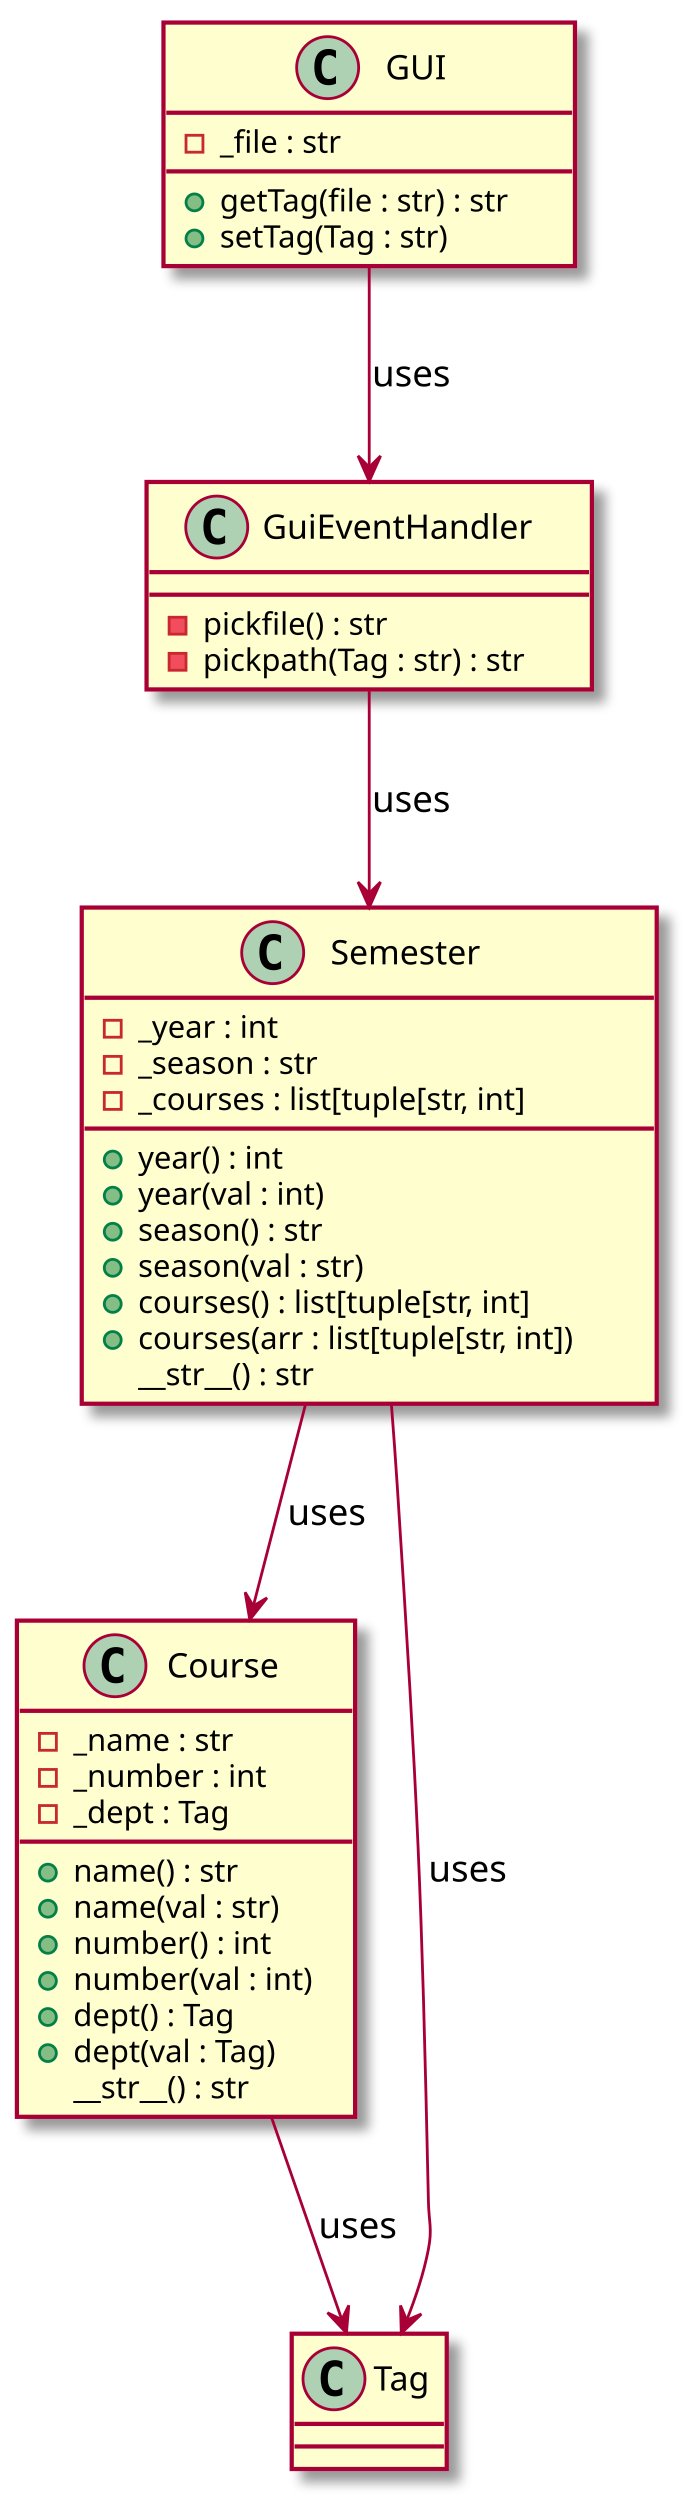
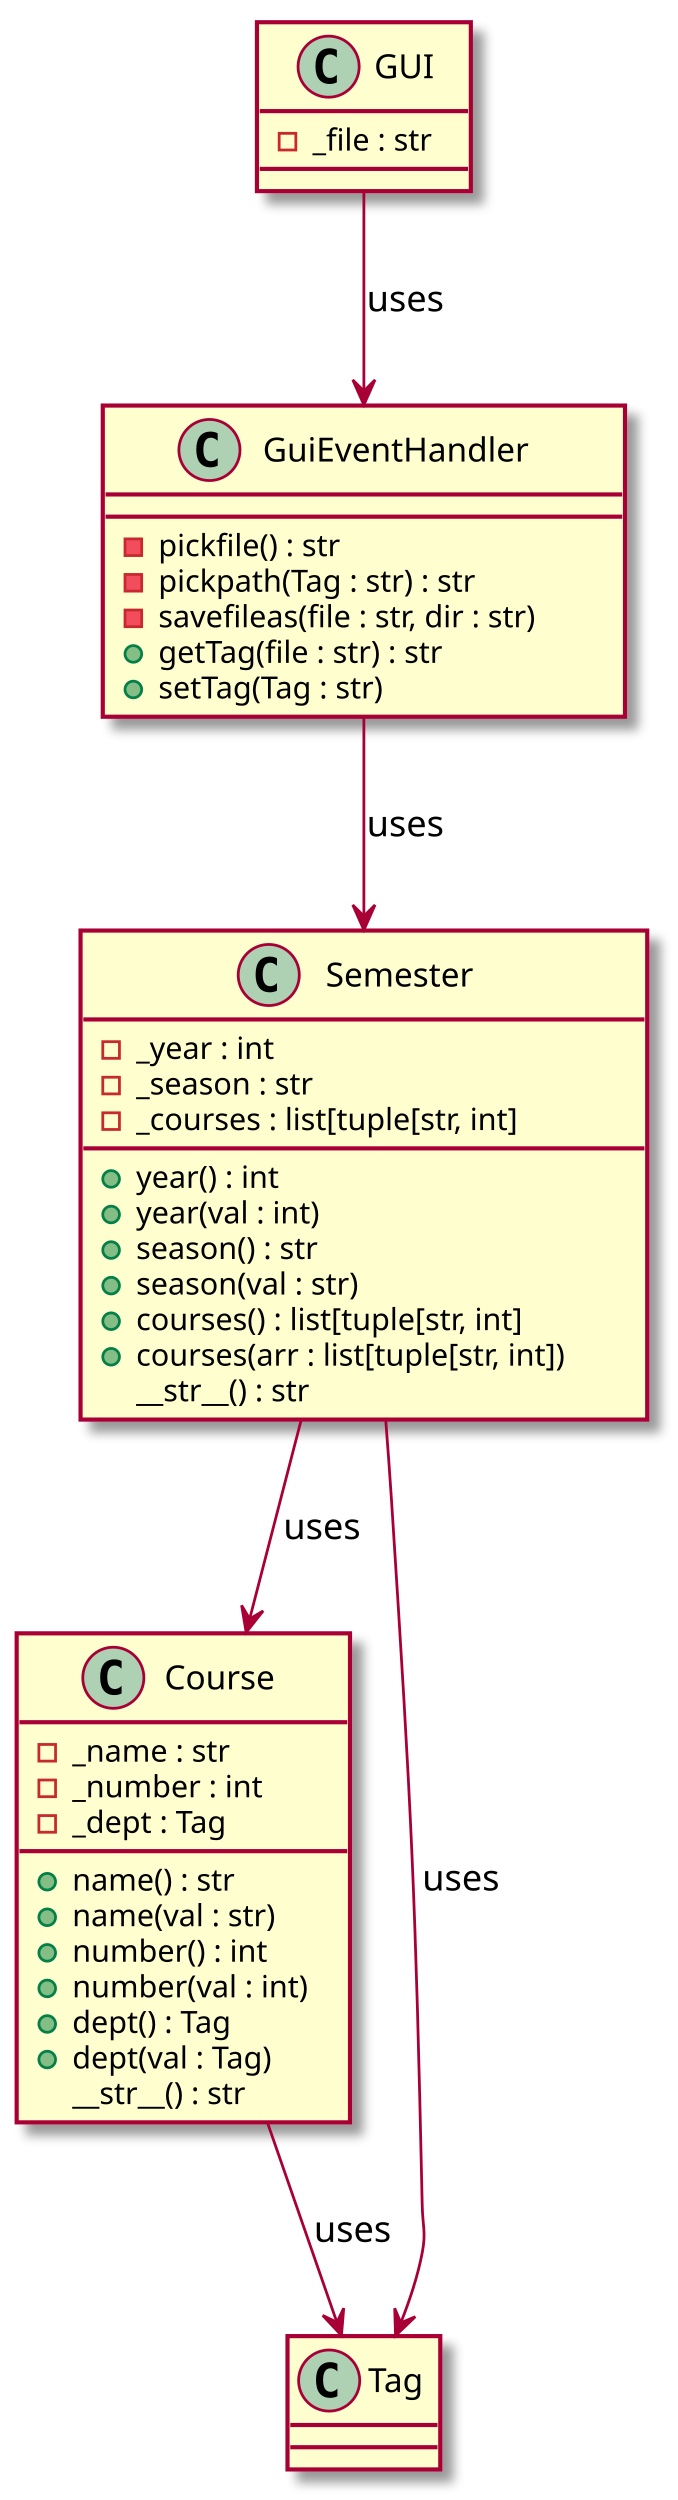
- <svg xmlns="http://www.w3.org/2000/svg" contentScriptType="application/ecmascript" contentStyleType="text/css" height="887px" preserveAspectRatio="none" style="width:244px;height:887px;" version="1.1" viewBox="0 0 244 887" width="244px" zoomAndPan="magnify">
+ <svg xmlns="http://www.w3.org/2000/svg" contentScriptType="application/ecmascript" contentStyleType="text/css" height="900px" preserveAspectRatio="none" style="width:244px;height:900px;" version="1.1" viewBox="0 0 244 900" width="244px" zoomAndPan="magnify">
  <defs>
-     <filter height="300%" id="f15d4n7htroruc" width="300%" x="-1" y="-1">
+     <filter height="300%" id="fyx7oolzzek9k" width="300%" x="-1" y="-1">
      <feGaussianBlur result="blurOut" stdDeviation="2.0" />
      <feColorMatrix in="blurOut" result="blurOut2" type="matrix" values="0 0 0 0 0 0 0 0 0 0 0 0 0 0 0 0 0 0 .4 0" />
      <feOffset dx="4.0" dy="4.0" in="blurOut2" result="blurOut3" />
      <feBlend in="SourceGraphic" in2="blurOut3" mode="normal" />
    </filter>
  </defs>
  <g>
-     <rect fill="#FEFECE" filter="url(#f15d4n7htroruc)" height="176.047" id="Semester" style="stroke: #A80036; stroke-width: 1.5;" width="204" x="29" y="322" />
-     <ellipse cx="96.75" cy="338" fill="#ADD1B2" rx="11" ry="11" style="stroke: #A80036; stroke-width: 1.0;" />
-     <path d="M99.719,343.641 Q99.141,343.938 98.5,344.078 Q97.859,344.234 97.156,344.234 Q94.656,344.234 93.328,342.594 Q92.016,340.938 92.016,337.812 Q92.016,334.688 93.328,333.031 Q94.656,331.375 97.156,331.375 Q97.859,331.375 98.5,331.531 Q99.156,331.688 99.719,331.984 L99.719,334.703 Q99.094,334.125 98.5,333.859 Q97.906,333.578 97.281,333.578 Q95.938,333.578 95.25,334.656 Q94.562,335.719 94.562,337.812 Q94.562,339.906 95.25,340.984 Q95.938,342.047 97.281,342.047 Q97.906,342.047 98.5,341.781 Q99.094,341.5 99.719,340.922 L99.719,343.641 Z " />
-     <text fill="#000000" font-family="sans-serif" font-size="12" lengthAdjust="spacingAndGlyphs" textLength="60" x="117.25" y="342.154">Semester</text>
-     <line style="stroke: #A80036; stroke-width: 1.5;" x1="30" x2="232" y1="354" y2="354" />
-     <rect fill="none" height="6" style="stroke: #C82930; stroke-width: 1.0;" width="6" x="37" y="362" />
-     <text fill="#000000" font-family="sans-serif" font-size="11" lengthAdjust="spacingAndGlyphs" textLength="57" x="49" y="368.21">_year : int</text>
-     <rect fill="none" height="6" style="stroke: #C82930; stroke-width: 1.0;" width="6" x="37" y="374.805" />
-     <text fill="#000000" font-family="sans-serif" font-size="11" lengthAdjust="spacingAndGlyphs" textLength="76" x="49" y="381.015">_season : str</text>
-     <rect fill="none" height="6" style="stroke: #C82930; stroke-width: 1.0;" width="6" x="37" y="387.609" />
-     <text fill="#000000" font-family="sans-serif" font-size="11" lengthAdjust="spacingAndGlyphs" textLength="159" x="49" y="393.82">_courses : list[tuple[str, int]</text>
-     <line style="stroke: #A80036; stroke-width: 1.5;" x1="30" x2="232" y1="400.414" y2="400.414" />
-     <ellipse cx="40" cy="411.414" fill="#84BE84" rx="3" ry="3" style="stroke: #038048; stroke-width: 1.0;" />
-     <text fill="#000000" font-family="sans-serif" font-size="11" lengthAdjust="spacingAndGlyphs" textLength="59" x="49" y="414.625">year() : int</text>
-     <ellipse cx="40" cy="424.219" fill="#84BE84" rx="3" ry="3" style="stroke: #038048; stroke-width: 1.0;" />
-     <text fill="#000000" font-family="sans-serif" font-size="11" lengthAdjust="spacingAndGlyphs" textLength="75" x="49" y="427.429">year(val : int)</text>
-     <ellipse cx="40" cy="437.023" fill="#84BE84" rx="3" ry="3" style="stroke: #038048; stroke-width: 1.0;" />
-     <text fill="#000000" font-family="sans-serif" font-size="11" lengthAdjust="spacingAndGlyphs" textLength="78" x="49" y="440.234">season() : str</text>
-     <ellipse cx="40" cy="449.828" fill="#84BE84" rx="3" ry="3" style="stroke: #038048; stroke-width: 1.0;" />
-     <text fill="#000000" font-family="sans-serif" font-size="11" lengthAdjust="spacingAndGlyphs" textLength="94" x="49" y="453.039">season(val : str)</text>
-     <ellipse cx="40" cy="462.633" fill="#84BE84" rx="3" ry="3" style="stroke: #038048; stroke-width: 1.0;" />
-     <text fill="#000000" font-family="sans-serif" font-size="11" lengthAdjust="spacingAndGlyphs" textLength="161" x="49" y="465.843">courses() : list[tuple[str, int]</text>
-     <ellipse cx="40" cy="475.438" fill="#84BE84" rx="3" ry="3" style="stroke: #038048; stroke-width: 1.0;" />
-     <text fill="#000000" font-family="sans-serif" font-size="11" lengthAdjust="spacingAndGlyphs" textLength="178" x="49" y="478.648">courses(arr : list[tuple[str, int])</text>
-     <text fill="#000000" font-family="sans-serif" font-size="11" lengthAdjust="spacingAndGlyphs" textLength="76" x="49" y="491.453">__str__() : str</text>
-     <rect fill="#FEFECE" filter="url(#f15d4n7htroruc)" height="176.047" id="Course" style="stroke: #A80036; stroke-width: 1.5;" width="120" x="6" y="575" />
-     <ellipse cx="40.8" cy="591" fill="#ADD1B2" rx="11" ry="11" style="stroke: #A80036; stroke-width: 1.0;" />
-     <path d="M43.769,596.641 Q43.191,596.938 42.55,597.078 Q41.909,597.234 41.206,597.234 Q38.706,597.234 37.378,595.594 Q36.066,593.938 36.066,590.812 Q36.066,587.688 37.378,586.031 Q38.706,584.375 41.206,584.375 Q41.909,584.375 42.55,584.531 Q43.206,584.688 43.769,584.984 L43.769,587.703 Q43.144,587.125 42.55,586.859 Q41.956,586.578 41.331,586.578 Q39.987,586.578 39.3,587.656 Q38.612,588.719 38.612,590.812 Q38.612,592.906 39.3,593.984 Q39.987,595.047 41.331,595.047 Q41.956,595.047 42.55,594.781 Q43.144,594.5 43.769,593.922 L43.769,596.641 Z " />
-     <text fill="#000000" font-family="sans-serif" font-size="12" lengthAdjust="spacingAndGlyphs" textLength="44" x="59.2" y="595.154">Course</text>
-     <line style="stroke: #A80036; stroke-width: 1.5;" x1="7" x2="125" y1="607" y2="607" />
-     <rect fill="none" height="6" style="stroke: #C82930; stroke-width: 1.0;" width="6" x="14" y="615" />
-     <text fill="#000000" font-family="sans-serif" font-size="11" lengthAdjust="spacingAndGlyphs" textLength="66" x="26" y="621.21">_name : str</text>
-     <rect fill="none" height="6" style="stroke: #C82930; stroke-width: 1.0;" width="6" x="14" y="627.805" />
-     <text fill="#000000" font-family="sans-serif" font-size="11" lengthAdjust="spacingAndGlyphs" textLength="76" x="26" y="634.015">_number : int</text>
-     <rect fill="none" height="6" style="stroke: #C82930; stroke-width: 1.0;" width="6" x="14" y="640.609" />
-     <text fill="#000000" font-family="sans-serif" font-size="11" lengthAdjust="spacingAndGlyphs" textLength="64" x="26" y="646.82">_dept : Tag</text>
-     <line style="stroke: #A80036; stroke-width: 1.5;" x1="7" x2="125" y1="653.414" y2="653.414" />
-     <ellipse cx="17" cy="664.414" fill="#84BE84" rx="3" ry="3" style="stroke: #038048; stroke-width: 1.0;" />
-     <text fill="#000000" font-family="sans-serif" font-size="11" lengthAdjust="spacingAndGlyphs" textLength="68" x="26" y="667.625">name() : str</text>
-     <ellipse cx="17" cy="677.219" fill="#84BE84" rx="3" ry="3" style="stroke: #038048; stroke-width: 1.0;" />
-     <text fill="#000000" font-family="sans-serif" font-size="11" lengthAdjust="spacingAndGlyphs" textLength="84" x="26" y="680.429">name(val : str)</text>
-     <ellipse cx="17" cy="690.023" fill="#84BE84" rx="3" ry="3" style="stroke: #038048; stroke-width: 1.0;" />
-     <text fill="#000000" font-family="sans-serif" font-size="11" lengthAdjust="spacingAndGlyphs" textLength="78" x="26" y="693.234">number() : int</text>
-     <ellipse cx="17" cy="702.828" fill="#84BE84" rx="3" ry="3" style="stroke: #038048; stroke-width: 1.0;" />
-     <text fill="#000000" font-family="sans-serif" font-size="11" lengthAdjust="spacingAndGlyphs" textLength="94" x="26" y="706.039">number(val : int)</text>
-     <ellipse cx="17" cy="715.633" fill="#84BE84" rx="3" ry="3" style="stroke: #038048; stroke-width: 1.0;" />
-     <text fill="#000000" font-family="sans-serif" font-size="11" lengthAdjust="spacingAndGlyphs" textLength="66" x="26" y="718.843">dept() : Tag</text>
-     <ellipse cx="17" cy="728.438" fill="#84BE84" rx="3" ry="3" style="stroke: #038048; stroke-width: 1.0;" />
-     <text fill="#000000" font-family="sans-serif" font-size="11" lengthAdjust="spacingAndGlyphs" textLength="82" x="26" y="731.648">dept(val : Tag)</text>
-     <text fill="#000000" font-family="sans-serif" font-size="11" lengthAdjust="spacingAndGlyphs" textLength="76" x="26" y="744.453">__str__() : str</text>
-     <rect fill="#FEFECE" filter="url(#f15d4n7htroruc)" height="48" id="Tag" style="stroke: #A80036; stroke-width: 1.5;" width="55" x="103.5" y="828" />
-     <ellipse cx="118.5" cy="844" fill="#ADD1B2" rx="11" ry="11" style="stroke: #A80036; stroke-width: 1.0;" />
-     <path d="M121.469,849.641 Q120.891,849.938 120.25,850.078 Q119.609,850.234 118.906,850.234 Q116.406,850.234 115.078,848.594 Q113.766,846.938 113.766,843.812 Q113.766,840.688 115.078,839.031 Q116.406,837.375 118.906,837.375 Q119.609,837.375 120.25,837.531 Q120.906,837.688 121.469,837.984 L121.469,840.703 Q120.844,840.125 120.25,839.859 Q119.656,839.578 119.031,839.578 Q117.688,839.578 117,840.656 Q116.312,841.719 116.312,843.812 Q116.312,845.906 117,846.984 Q117.688,848.047 119.031,848.047 Q119.656,848.047 120.25,847.781 Q120.844,847.5 121.469,846.922 L121.469,849.641 Z " />
-     <text fill="#000000" font-family="sans-serif" font-size="12" lengthAdjust="spacingAndGlyphs" textLength="23" x="132.5" y="848.154">Tag</text>
-     <line style="stroke: #A80036; stroke-width: 1.5;" x1="104.5" x2="157.5" y1="860" y2="860" />
-     <line style="stroke: #A80036; stroke-width: 1.5;" x1="104.5" x2="157.5" y1="868" y2="868" />
-     <rect fill="#FEFECE" filter="url(#f15d4n7htroruc)" height="86.414" id="GUI" style="stroke: #A80036; stroke-width: 1.5;" width="146" x="58" y="8" />
-     <ellipse cx="116.25" cy="24" fill="#ADD1B2" rx="11" ry="11" style="stroke: #A80036; stroke-width: 1.0;" />
-     <path d="M119.219,29.641 Q118.641,29.938 118,30.078 Q117.359,30.234 116.656,30.234 Q114.156,30.234 112.828,28.594 Q111.516,26.938 111.516,23.812 Q111.516,20.688 112.828,19.031 Q114.156,17.375 116.656,17.375 Q117.359,17.375 118,17.531 Q118.656,17.688 119.219,17.984 L119.219,20.703 Q118.594,20.125 118,19.859 Q117.406,19.578 116.781,19.578 Q115.438,19.578 114.75,20.656 Q114.062,21.719 114.062,23.812 Q114.062,25.906 114.75,26.984 Q115.438,28.047 116.781,28.047 Q117.406,28.047 118,27.781 Q118.594,27.5 119.219,26.922 L119.219,29.641 Z " />
-     <text fill="#000000" font-family="sans-serif" font-size="12" lengthAdjust="spacingAndGlyphs" textLength="21" x="136.75" y="28.154">GUI</text>
-     <line style="stroke: #A80036; stroke-width: 1.5;" x1="59" x2="203" y1="40" y2="40" />
-     <rect fill="none" height="6" style="stroke: #C82930; stroke-width: 1.0;" width="6" x="66" y="48" />
-     <text fill="#000000" font-family="sans-serif" font-size="11" lengthAdjust="spacingAndGlyphs" textLength="51" x="78" y="54.21">_file : str</text>
-     <line style="stroke: #A80036; stroke-width: 1.5;" x1="59" x2="203" y1="60.805" y2="60.805" />
-     <ellipse cx="69" cy="71.805" fill="#84BE84" rx="3" ry="3" style="stroke: #038048; stroke-width: 1.0;" />
-     <text fill="#000000" font-family="sans-serif" font-size="11" lengthAdjust="spacingAndGlyphs" textLength="120" x="78" y="75.015">getTag(file : str) : str</text>
-     <ellipse cx="69" cy="84.609" fill="#84BE84" rx="3" ry="3" style="stroke: #038048; stroke-width: 1.0;" />
-     <text fill="#000000" font-family="sans-serif" font-size="11" lengthAdjust="spacingAndGlyphs" textLength="96" x="78" y="87.82">setTag(Tag : str)</text>
-     <rect fill="#FEFECE" filter="url(#f15d4n7htroruc)" height="73.609" id="GuiEventHandler" style="stroke: #A80036; stroke-width: 1.5;" width="158" x="52" y="171" />
-     <ellipse cx="76.9" cy="187" fill="#ADD1B2" rx="11" ry="11" style="stroke: #A80036; stroke-width: 1.0;" />
-     <path d="M79.869,192.641 Q79.291,192.938 78.65,193.078 Q78.009,193.234 77.306,193.234 Q74.806,193.234 73.478,191.594 Q72.166,189.938 72.166,186.812 Q72.166,183.688 73.478,182.031 Q74.806,180.375 77.306,180.375 Q78.009,180.375 78.65,180.531 Q79.306,180.688 79.869,180.984 L79.869,183.703 Q79.244,183.125 78.65,182.859 Q78.056,182.578 77.431,182.578 Q76.088,182.578 75.4,183.656 Q74.713,184.719 74.713,186.812 Q74.713,188.906 75.4,189.984 Q76.088,191.047 77.431,191.047 Q78.056,191.047 78.65,190.781 Q79.244,190.5 79.869,189.922 L79.869,192.641 Z " />
-     <text fill="#000000" font-family="sans-serif" font-size="12" lengthAdjust="spacingAndGlyphs" textLength="104" x="93.1" y="191.154">GuiEventHandler</text>
-     <line style="stroke: #A80036; stroke-width: 1.5;" x1="53" x2="209" y1="203" y2="203" />
-     <line style="stroke: #A80036; stroke-width: 1.5;" x1="53" x2="209" y1="211" y2="211" />
-     <rect fill="#F24D5C" height="6" style="stroke: #C82930; stroke-width: 1.0;" width="6" x="60" y="219" />
-     <text fill="#000000" font-family="sans-serif" font-size="11" lengthAdjust="spacingAndGlyphs" textLength="75" x="72" y="225.21">pickfile() : str</text>
-     <rect fill="#F24D5C" height="6" style="stroke: #C82930; stroke-width: 1.0;" width="6" x="60" y="231.805" />
-     <text fill="#000000" font-family="sans-serif" font-size="11" lengthAdjust="spacingAndGlyphs" textLength="132" x="72" y="238.015">pickpath(Tag : str) : str</text>
-     <path d="M131,94.35 C131,116.51 131,143.53 131,165.55 " fill="none" id="GUI-&gt;GuiEventHandler" style="stroke: #A80036; stroke-width: 1.0;" />
-     <polygon fill="#A80036" points="131,170.75,135.026,161.762,131.014,165.75,127.026,161.739,131,170.75" style="stroke: #A80036; stroke-width: 1.0;" />
-     <text fill="#000000" font-family="sans-serif" font-size="13" lengthAdjust="spacingAndGlyphs" textLength="30" x="132" y="137.067">uses</text>
-     <path d="M131,245.22 C131,265.38 131,291.47 131,316.87 " fill="none" id="GuiEventHandler-&gt;Semester" style="stroke: #A80036; stroke-width: 1.0;" />
-     <polygon fill="#A80036" points="131,321.94,135,312.94,131,316.94,127,312.94,131,321.94" style="stroke: #A80036; stroke-width: 1.0;" />
-     <text fill="#000000" font-family="sans-serif" font-size="13" lengthAdjust="spacingAndGlyphs" textLength="30" x="132" y="288.067">uses</text>
-     <path d="M108.45,498.08 C102.46,521.22 95.97,546.28 89.91,569.68 " fill="none" id="Semester-&gt;Course" style="stroke: #A80036; stroke-width: 1.0;" />
-     <polygon fill="#A80036" points="88.62,574.65,94.732,566.927,89.863,569.807,86.983,564.938,88.62,574.65" style="stroke: #A80036; stroke-width: 1.0;" />
-     <text fill="#000000" font-family="sans-serif" font-size="13" lengthAdjust="spacingAndGlyphs" textLength="30" x="102" y="541.067">uses</text>
-     <path d="M138.86,498.18 C139.64,508.23 140.38,518.34 141,528 C148.24,640.32 149.55,668.48 152,781 C152.16,788.55 153.42,790.58 152,798 C150.4,806.37 147.5,815.11 144.36,823.02 " fill="none" id="Semester-&gt;Tag" style="stroke: #A80036; stroke-width: 1.0;" />
-     <polygon fill="#A80036" points="142.38,827.83,149.498,821.023,144.279,823.205,142.097,817.985,142.38,827.83" style="stroke: #A80036; stroke-width: 1.0;" />
-     <text fill="#000000" font-family="sans-serif" font-size="13" lengthAdjust="spacingAndGlyphs" textLength="30" x="152" y="667.567">uses</text>
-     <path d="M96.31,751.2 C105.27,776.97 114.44,803.37 121.11,822.54 " fill="none" id="Course-&gt;Tag" style="stroke: #A80036; stroke-width: 1.0;" />
-     <polygon fill="#A80036" points="122.92,827.75,123.745,817.936,121.279,823.027,116.188,820.561,122.92,827.75" style="stroke: #A80036; stroke-width: 1.0;" />
-     <text fill="#000000" font-family="sans-serif" font-size="13" lengthAdjust="spacingAndGlyphs" textLength="30" x="113" y="794.067">uses</text>
+     <rect fill="#FEFECE" filter="url(#fyx7oolzzek9k)" height="176.047" id="Semester" style="stroke: #A80036; stroke-width: 1.5;" width="204" x="29" y="335" />
+     <ellipse cx="96.75" cy="351" fill="#ADD1B2" rx="11" ry="11" style="stroke: #A80036; stroke-width: 1.0;" />
+     <path d="M99.719,356.641 Q99.141,356.938 98.5,357.078 Q97.859,357.234 97.156,357.234 Q94.656,357.234 93.328,355.594 Q92.016,353.938 92.016,350.812 Q92.016,347.688 93.328,346.031 Q94.656,344.375 97.156,344.375 Q97.859,344.375 98.5,344.531 Q99.156,344.688 99.719,344.984 L99.719,347.703 Q99.094,347.125 98.5,346.859 Q97.906,346.578 97.281,346.578 Q95.938,346.578 95.25,347.656 Q94.562,348.719 94.562,350.812 Q94.562,352.906 95.25,353.984 Q95.938,355.047 97.281,355.047 Q97.906,355.047 98.5,354.781 Q99.094,354.5 99.719,353.922 L99.719,356.641 Z " />
+     <text fill="#000000" font-family="sans-serif" font-size="12" lengthAdjust="spacingAndGlyphs" textLength="60" x="117.25" y="355.154">Semester</text>
+     <line style="stroke: #A80036; stroke-width: 1.5;" x1="30" x2="232" y1="367" y2="367" />
+     <rect fill="none" height="6" style="stroke: #C82930; stroke-width: 1.0;" width="6" x="37" y="375" />
+     <text fill="#000000" font-family="sans-serif" font-size="11" lengthAdjust="spacingAndGlyphs" textLength="57" x="49" y="381.21">_year : int</text>
+     <rect fill="none" height="6" style="stroke: #C82930; stroke-width: 1.0;" width="6" x="37" y="387.805" />
+     <text fill="#000000" font-family="sans-serif" font-size="11" lengthAdjust="spacingAndGlyphs" textLength="76" x="49" y="394.015">_season : str</text>
+     <rect fill="none" height="6" style="stroke: #C82930; stroke-width: 1.0;" width="6" x="37" y="400.609" />
+     <text fill="#000000" font-family="sans-serif" font-size="11" lengthAdjust="spacingAndGlyphs" textLength="159" x="49" y="406.82">_courses : list[tuple[str, int]</text>
+     <line style="stroke: #A80036; stroke-width: 1.5;" x1="30" x2="232" y1="413.414" y2="413.414" />
+     <ellipse cx="40" cy="424.414" fill="#84BE84" rx="3" ry="3" style="stroke: #038048; stroke-width: 1.0;" />
+     <text fill="#000000" font-family="sans-serif" font-size="11" lengthAdjust="spacingAndGlyphs" textLength="59" x="49" y="427.625">year() : int</text>
+     <ellipse cx="40" cy="437.219" fill="#84BE84" rx="3" ry="3" style="stroke: #038048; stroke-width: 1.0;" />
+     <text fill="#000000" font-family="sans-serif" font-size="11" lengthAdjust="spacingAndGlyphs" textLength="75" x="49" y="440.429">year(val : int)</text>
+     <ellipse cx="40" cy="450.023" fill="#84BE84" rx="3" ry="3" style="stroke: #038048; stroke-width: 1.0;" />
+     <text fill="#000000" font-family="sans-serif" font-size="11" lengthAdjust="spacingAndGlyphs" textLength="78" x="49" y="453.234">season() : str</text>
+     <ellipse cx="40" cy="462.828" fill="#84BE84" rx="3" ry="3" style="stroke: #038048; stroke-width: 1.0;" />
+     <text fill="#000000" font-family="sans-serif" font-size="11" lengthAdjust="spacingAndGlyphs" textLength="94" x="49" y="466.039">season(val : str)</text>
+     <ellipse cx="40" cy="475.633" fill="#84BE84" rx="3" ry="3" style="stroke: #038048; stroke-width: 1.0;" />
+     <text fill="#000000" font-family="sans-serif" font-size="11" lengthAdjust="spacingAndGlyphs" textLength="161" x="49" y="478.843">courses() : list[tuple[str, int]</text>
+     <ellipse cx="40" cy="488.438" fill="#84BE84" rx="3" ry="3" style="stroke: #038048; stroke-width: 1.0;" />
+     <text fill="#000000" font-family="sans-serif" font-size="11" lengthAdjust="spacingAndGlyphs" textLength="178" x="49" y="491.648">courses(arr : list[tuple[str, int])</text>
+     <text fill="#000000" font-family="sans-serif" font-size="11" lengthAdjust="spacingAndGlyphs" textLength="76" x="49" y="504.453">__str__() : str</text>
+     <rect fill="#FEFECE" filter="url(#fyx7oolzzek9k)" height="176.047" id="Course" style="stroke: #A80036; stroke-width: 1.5;" width="120" x="6" y="588" />
+     <ellipse cx="40.8" cy="604" fill="#ADD1B2" rx="11" ry="11" style="stroke: #A80036; stroke-width: 1.0;" />
+     <path d="M43.769,609.641 Q43.191,609.938 42.55,610.078 Q41.909,610.234 41.206,610.234 Q38.706,610.234 37.378,608.594 Q36.066,606.938 36.066,603.812 Q36.066,600.688 37.378,599.031 Q38.706,597.375 41.206,597.375 Q41.909,597.375 42.55,597.531 Q43.206,597.688 43.769,597.984 L43.769,600.703 Q43.144,600.125 42.55,599.859 Q41.956,599.578 41.331,599.578 Q39.987,599.578 39.3,600.656 Q38.612,601.719 38.612,603.812 Q38.612,605.906 39.3,606.984 Q39.987,608.047 41.331,608.047 Q41.956,608.047 42.55,607.781 Q43.144,607.5 43.769,606.922 L43.769,609.641 Z " />
+     <text fill="#000000" font-family="sans-serif" font-size="12" lengthAdjust="spacingAndGlyphs" textLength="44" x="59.2" y="608.154">Course</text>
+     <line style="stroke: #A80036; stroke-width: 1.5;" x1="7" x2="125" y1="620" y2="620" />
+     <rect fill="none" height="6" style="stroke: #C82930; stroke-width: 1.0;" width="6" x="14" y="628" />
+     <text fill="#000000" font-family="sans-serif" font-size="11" lengthAdjust="spacingAndGlyphs" textLength="66" x="26" y="634.21">_name : str</text>
+     <rect fill="none" height="6" style="stroke: #C82930; stroke-width: 1.0;" width="6" x="14" y="640.805" />
+     <text fill="#000000" font-family="sans-serif" font-size="11" lengthAdjust="spacingAndGlyphs" textLength="76" x="26" y="647.015">_number : int</text>
+     <rect fill="none" height="6" style="stroke: #C82930; stroke-width: 1.0;" width="6" x="14" y="653.609" />
+     <text fill="#000000" font-family="sans-serif" font-size="11" lengthAdjust="spacingAndGlyphs" textLength="64" x="26" y="659.82">_dept : Tag</text>
+     <line style="stroke: #A80036; stroke-width: 1.5;" x1="7" x2="125" y1="666.414" y2="666.414" />
+     <ellipse cx="17" cy="677.414" fill="#84BE84" rx="3" ry="3" style="stroke: #038048; stroke-width: 1.0;" />
+     <text fill="#000000" font-family="sans-serif" font-size="11" lengthAdjust="spacingAndGlyphs" textLength="68" x="26" y="680.625">name() : str</text>
+     <ellipse cx="17" cy="690.219" fill="#84BE84" rx="3" ry="3" style="stroke: #038048; stroke-width: 1.0;" />
+     <text fill="#000000" font-family="sans-serif" font-size="11" lengthAdjust="spacingAndGlyphs" textLength="84" x="26" y="693.429">name(val : str)</text>
+     <ellipse cx="17" cy="703.023" fill="#84BE84" rx="3" ry="3" style="stroke: #038048; stroke-width: 1.0;" />
+     <text fill="#000000" font-family="sans-serif" font-size="11" lengthAdjust="spacingAndGlyphs" textLength="78" x="26" y="706.234">number() : int</text>
+     <ellipse cx="17" cy="715.828" fill="#84BE84" rx="3" ry="3" style="stroke: #038048; stroke-width: 1.0;" />
+     <text fill="#000000" font-family="sans-serif" font-size="11" lengthAdjust="spacingAndGlyphs" textLength="94" x="26" y="719.039">number(val : int)</text>
+     <ellipse cx="17" cy="728.633" fill="#84BE84" rx="3" ry="3" style="stroke: #038048; stroke-width: 1.0;" />
+     <text fill="#000000" font-family="sans-serif" font-size="11" lengthAdjust="spacingAndGlyphs" textLength="66" x="26" y="731.843">dept() : Tag</text>
+     <ellipse cx="17" cy="741.438" fill="#84BE84" rx="3" ry="3" style="stroke: #038048; stroke-width: 1.0;" />
+     <text fill="#000000" font-family="sans-serif" font-size="11" lengthAdjust="spacingAndGlyphs" textLength="82" x="26" y="744.648">dept(val : Tag)</text>
+     <text fill="#000000" font-family="sans-serif" font-size="11" lengthAdjust="spacingAndGlyphs" textLength="76" x="26" y="757.453">__str__() : str</text>
+     <rect fill="#FEFECE" filter="url(#fyx7oolzzek9k)" height="48" id="Tag" style="stroke: #A80036; stroke-width: 1.5;" width="55" x="103.5" y="841" />
+     <ellipse cx="118.5" cy="857" fill="#ADD1B2" rx="11" ry="11" style="stroke: #A80036; stroke-width: 1.0;" />
+     <path d="M121.469,862.641 Q120.891,862.938 120.25,863.078 Q119.609,863.234 118.906,863.234 Q116.406,863.234 115.078,861.594 Q113.766,859.938 113.766,856.812 Q113.766,853.688 115.078,852.031 Q116.406,850.375 118.906,850.375 Q119.609,850.375 120.25,850.531 Q120.906,850.688 121.469,850.984 L121.469,853.703 Q120.844,853.125 120.25,852.859 Q119.656,852.578 119.031,852.578 Q117.688,852.578 117,853.656 Q116.312,854.719 116.312,856.812 Q116.312,858.906 117,859.984 Q117.688,861.047 119.031,861.047 Q119.656,861.047 120.25,860.781 Q120.844,860.5 121.469,859.922 L121.469,862.641 Z " />
+     <text fill="#000000" font-family="sans-serif" font-size="12" lengthAdjust="spacingAndGlyphs" textLength="23" x="132.5" y="861.154">Tag</text>
+     <line style="stroke: #A80036; stroke-width: 1.5;" x1="104.5" x2="157.5" y1="873" y2="873" />
+     <line style="stroke: #A80036; stroke-width: 1.5;" x1="104.5" x2="157.5" y1="881" y2="881" />
+     <rect fill="#FEFECE" filter="url(#fyx7oolzzek9k)" height="60.805" id="GUI" style="stroke: #A80036; stroke-width: 1.5;" width="77" x="92.5" y="8" />
+     <ellipse cx="118.3" cy="24" fill="#ADD1B2" rx="11" ry="11" style="stroke: #A80036; stroke-width: 1.0;" />
+     <path d="M121.269,29.641 Q120.691,29.938 120.05,30.078 Q119.409,30.234 118.706,30.234 Q116.206,30.234 114.878,28.594 Q113.566,26.938 113.566,23.812 Q113.566,20.688 114.878,19.031 Q116.206,17.375 118.706,17.375 Q119.409,17.375 120.05,17.531 Q120.706,17.688 121.269,17.984 L121.269,20.703 Q120.644,20.125 120.05,19.859 Q119.456,19.578 118.831,19.578 Q117.487,19.578 116.8,20.656 Q116.112,21.719 116.112,23.812 Q116.112,25.906 116.8,26.984 Q117.487,28.047 118.831,28.047 Q119.456,28.047 120.05,27.781 Q120.644,27.5 121.269,26.922 L121.269,29.641 Z " />
+     <text fill="#000000" font-family="sans-serif" font-size="12" lengthAdjust="spacingAndGlyphs" textLength="21" x="134.7" y="28.154">GUI</text>
+     <line style="stroke: #A80036; stroke-width: 1.5;" x1="93.5" x2="168.5" y1="40" y2="40" />
+     <rect fill="none" height="6" style="stroke: #C82930; stroke-width: 1.0;" width="6" x="100.5" y="48" />
+     <text fill="#000000" font-family="sans-serif" font-size="11" lengthAdjust="spacingAndGlyphs" textLength="51" x="112.5" y="54.21">_file : str</text>
+     <line style="stroke: #A80036; stroke-width: 1.5;" x1="93.5" x2="168.5" y1="60.805" y2="60.805" />
+     <rect fill="#FEFECE" filter="url(#fyx7oolzzek9k)" height="112.023" id="GuiEventHandler" style="stroke: #A80036; stroke-width: 1.5;" width="188" x="37" y="146" />
+     <ellipse cx="75.4" cy="162" fill="#ADD1B2" rx="11" ry="11" style="stroke: #A80036; stroke-width: 1.0;" />
+     <path d="M78.369,167.641 Q77.791,167.938 77.15,168.078 Q76.509,168.234 75.806,168.234 Q73.306,168.234 71.978,166.594 Q70.666,164.938 70.666,161.812 Q70.666,158.688 71.978,157.031 Q73.306,155.375 75.806,155.375 Q76.509,155.375 77.15,155.531 Q77.806,155.688 78.369,155.984 L78.369,158.703 Q77.744,158.125 77.15,157.859 Q76.556,157.578 75.931,157.578 Q74.588,157.578 73.9,158.656 Q73.213,159.719 73.213,161.812 Q73.213,163.906 73.9,164.984 Q74.588,166.047 75.931,166.047 Q76.556,166.047 77.15,165.781 Q77.744,165.5 78.369,164.922 L78.369,167.641 Z " />
+     <text fill="#000000" font-family="sans-serif" font-size="12" lengthAdjust="spacingAndGlyphs" textLength="104" x="94.6" y="166.154">GuiEventHandler</text>
+     <line style="stroke: #A80036; stroke-width: 1.5;" x1="38" x2="224" y1="178" y2="178" />
+     <line style="stroke: #A80036; stroke-width: 1.5;" x1="38" x2="224" y1="186" y2="186" />
+     <rect fill="#F24D5C" height="6" style="stroke: #C82930; stroke-width: 1.0;" width="6" x="45" y="194" />
+     <text fill="#000000" font-family="sans-serif" font-size="11" lengthAdjust="spacingAndGlyphs" textLength="75" x="57" y="200.21">pickfile() : str</text>
+     <rect fill="#F24D5C" height="6" style="stroke: #C82930; stroke-width: 1.0;" width="6" x="45" y="206.805" />
+     <text fill="#000000" font-family="sans-serif" font-size="11" lengthAdjust="spacingAndGlyphs" textLength="132" x="57" y="213.015">pickpath(Tag : str) : str</text>
+     <rect fill="#F24D5C" height="6" style="stroke: #C82930; stroke-width: 1.0;" width="6" x="45" y="219.609" />
+     <text fill="#000000" font-family="sans-serif" font-size="11" lengthAdjust="spacingAndGlyphs" textLength="162" x="57" y="225.82">savefileas(file : str, dir : str)</text>
+     <ellipse cx="48" cy="235.414" fill="#84BE84" rx="3" ry="3" style="stroke: #038048; stroke-width: 1.0;" />
+     <text fill="#000000" font-family="sans-serif" font-size="11" lengthAdjust="spacingAndGlyphs" textLength="120" x="57" y="238.625">getTag(file : str) : str</text>
+     <ellipse cx="48" cy="248.219" fill="#84BE84" rx="3" ry="3" style="stroke: #038048; stroke-width: 1.0;" />
+     <text fill="#000000" font-family="sans-serif" font-size="11" lengthAdjust="spacingAndGlyphs" textLength="96" x="57" y="251.429">setTag(Tag : str)</text>
+     <path d="M131,69.12 C131,89.1 131,116.17 131,140.59 " fill="none" id="GUI-&gt;GuiEventHandler" style="stroke: #A80036; stroke-width: 1.0;" />
+     <polygon fill="#A80036" points="131,145.76,135,136.76,131,140.76,127,136.76,131,145.76" style="stroke: #A80036; stroke-width: 1.0;" />
+     <text fill="#000000" font-family="sans-serif" font-size="13" lengthAdjust="spacingAndGlyphs" textLength="30" x="132" y="112.067">uses</text>
+     <path d="M131,258.26 C131,279.91 131,305.34 131,329.62 " fill="none" id="GuiEventHandler-&gt;Semester" style="stroke: #A80036; stroke-width: 1.0;" />
+     <polygon fill="#A80036" points="131,334.79,135,325.79,131,329.79,127,325.79,131,334.79" style="stroke: #A80036; stroke-width: 1.0;" />
+     <text fill="#000000" font-family="sans-serif" font-size="13" lengthAdjust="spacingAndGlyphs" textLength="30" x="132" y="301.067">uses</text>
+     <path d="M108.45,511.08 C102.46,534.22 95.97,559.28 89.91,582.68 " fill="none" id="Semester-&gt;Course" style="stroke: #A80036; stroke-width: 1.0;" />
+     <polygon fill="#A80036" points="88.62,587.65,94.732,579.927,89.863,582.807,86.983,577.938,88.62,587.65" style="stroke: #A80036; stroke-width: 1.0;" />
+     <text fill="#000000" font-family="sans-serif" font-size="13" lengthAdjust="spacingAndGlyphs" textLength="30" x="102" y="554.067">uses</text>
+     <path d="M138.86,511.18 C139.64,521.23 140.38,531.34 141,541 C148.24,653.32 149.55,681.48 152,794 C152.16,801.55 153.42,803.58 152,811 C150.4,819.37 147.5,828.11 144.36,836.02 " fill="none" id="Semester-&gt;Tag" style="stroke: #A80036; stroke-width: 1.0;" />
+     <polygon fill="#A80036" points="142.38,840.83,149.498,834.023,144.279,836.205,142.097,830.985,142.38,840.83" style="stroke: #A80036; stroke-width: 1.0;" />
+     <text fill="#000000" font-family="sans-serif" font-size="13" lengthAdjust="spacingAndGlyphs" textLength="30" x="152" y="680.567">uses</text>
+     <path d="M96.31,764.2 C105.27,789.97 114.44,816.37 121.11,835.54 " fill="none" id="Course-&gt;Tag" style="stroke: #A80036; stroke-width: 1.0;" />
+     <polygon fill="#A80036" points="122.92,840.75,123.745,830.936,121.279,836.027,116.188,833.561,122.92,840.75" style="stroke: #A80036; stroke-width: 1.0;" />
+     <text fill="#000000" font-family="sans-serif" font-size="13" lengthAdjust="spacingAndGlyphs" textLength="30" x="113" y="807.067">uses</text>
  </g>
</svg>
